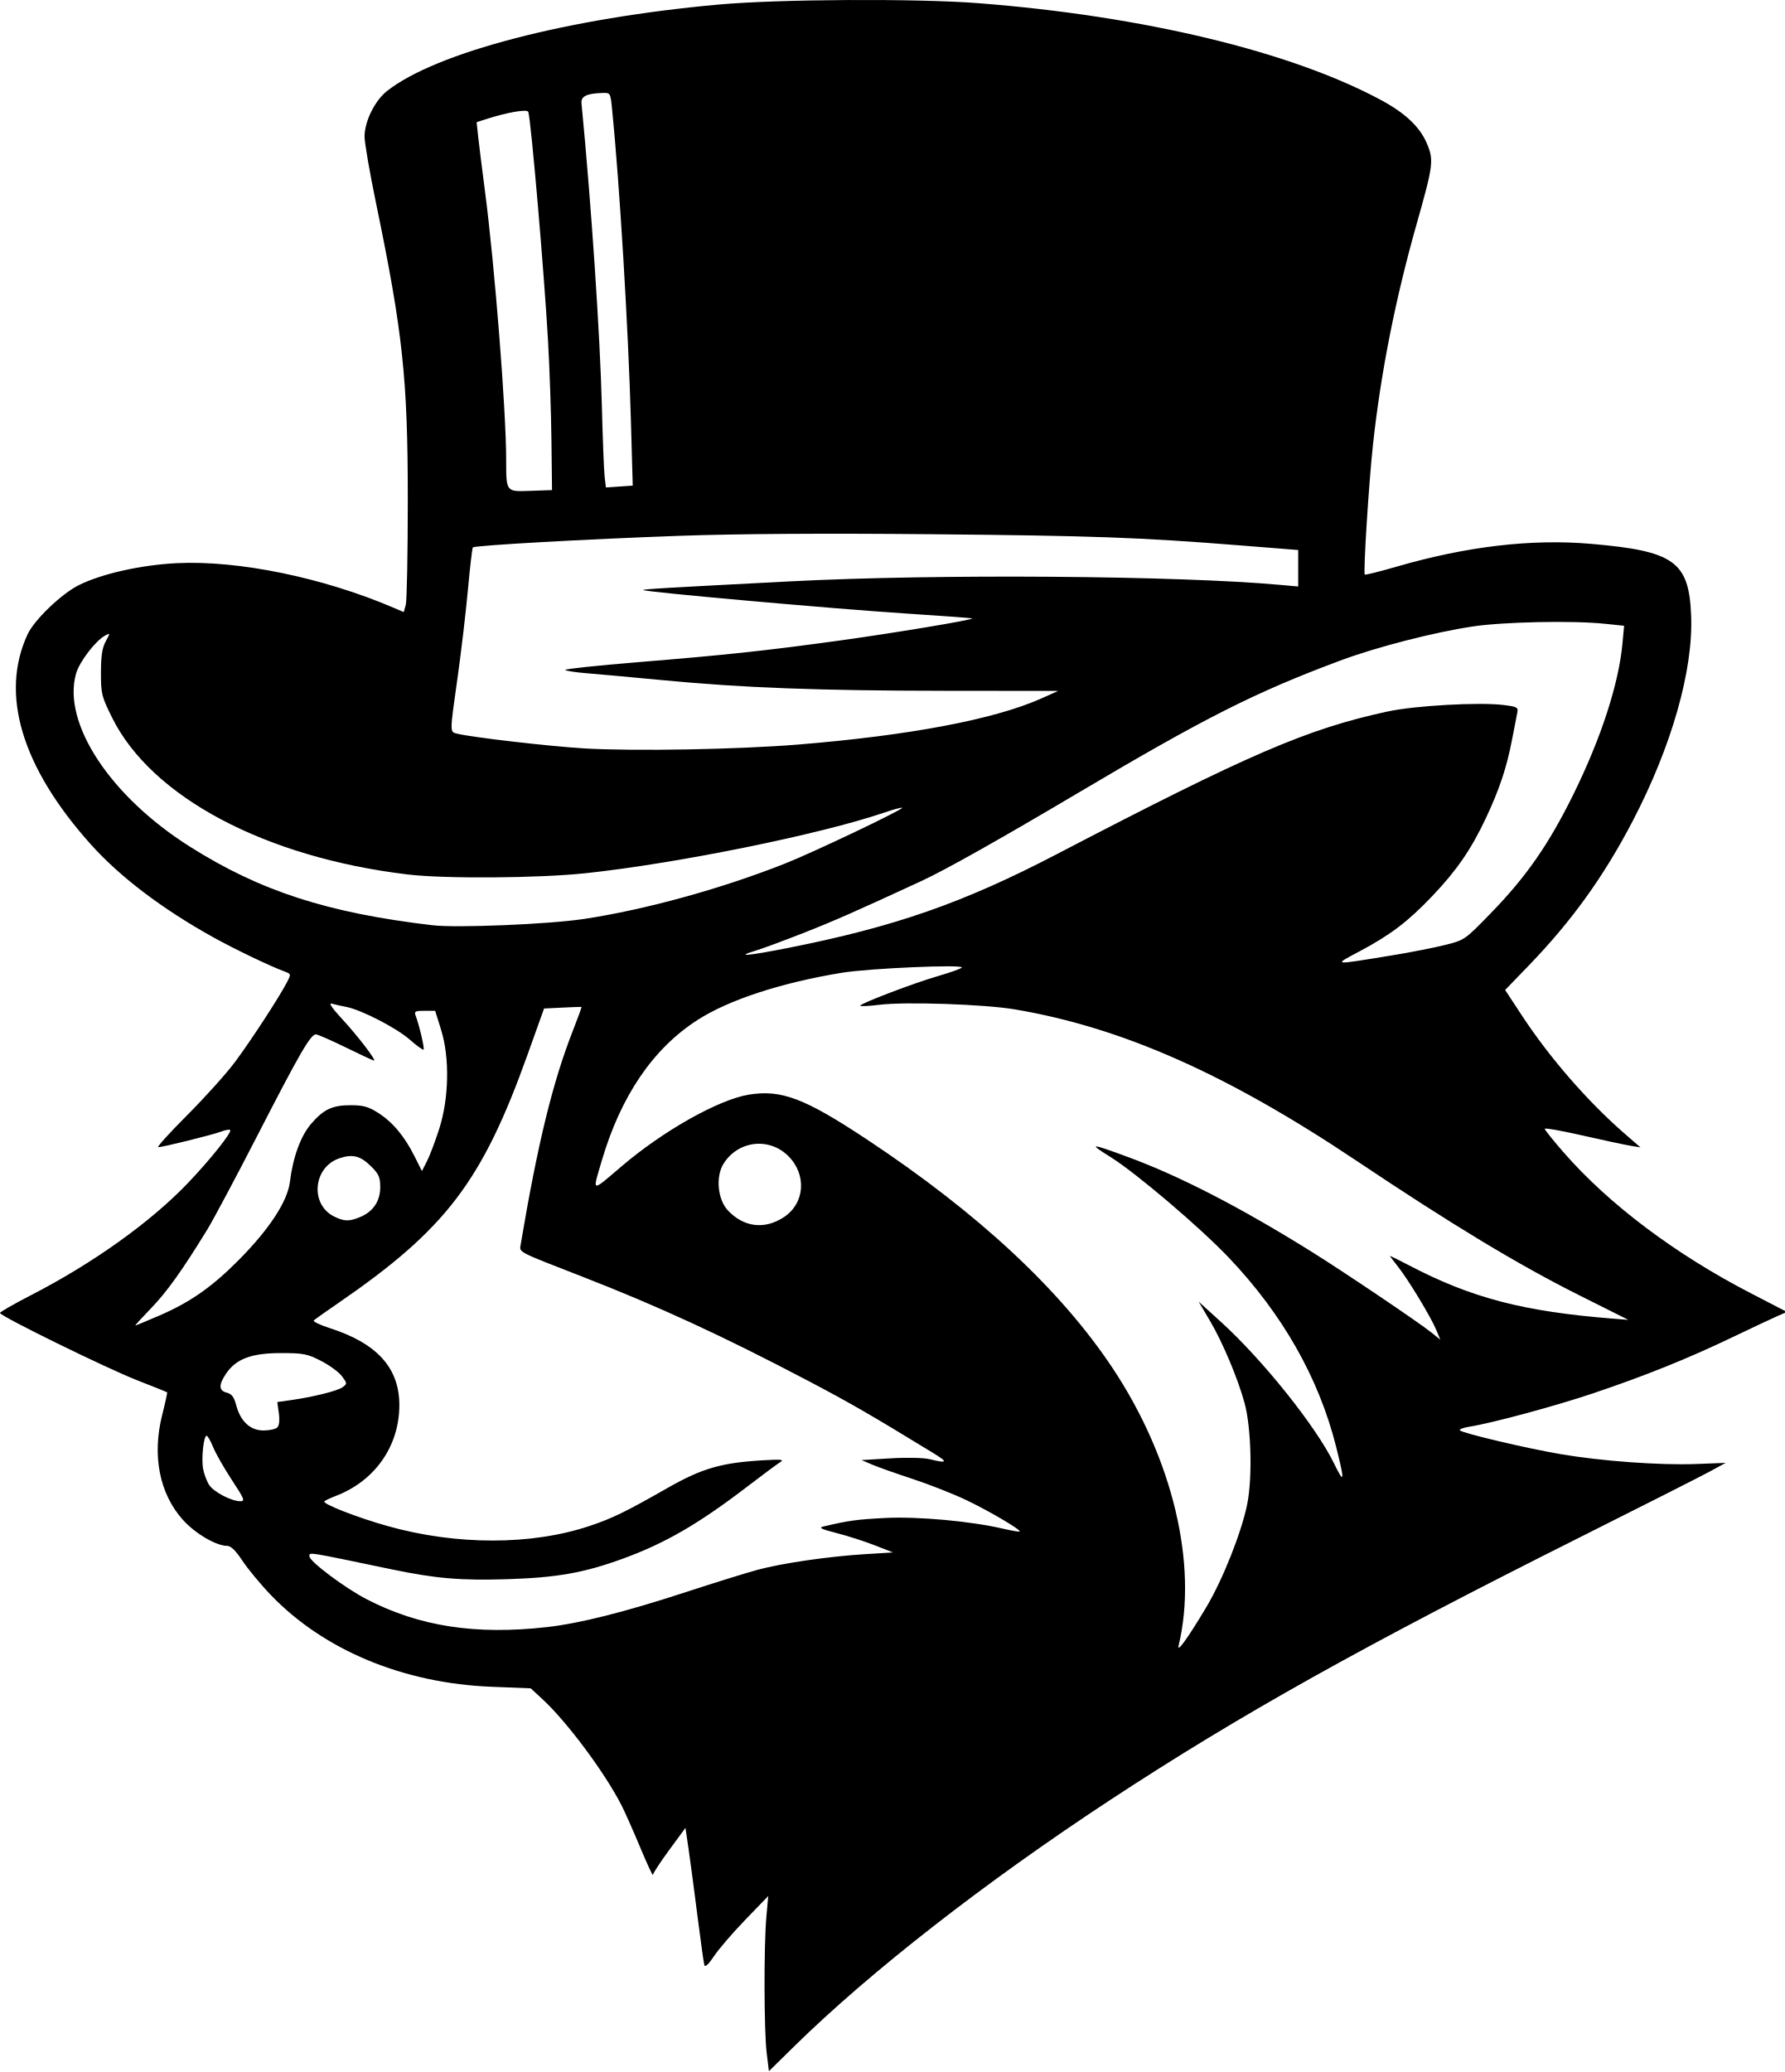
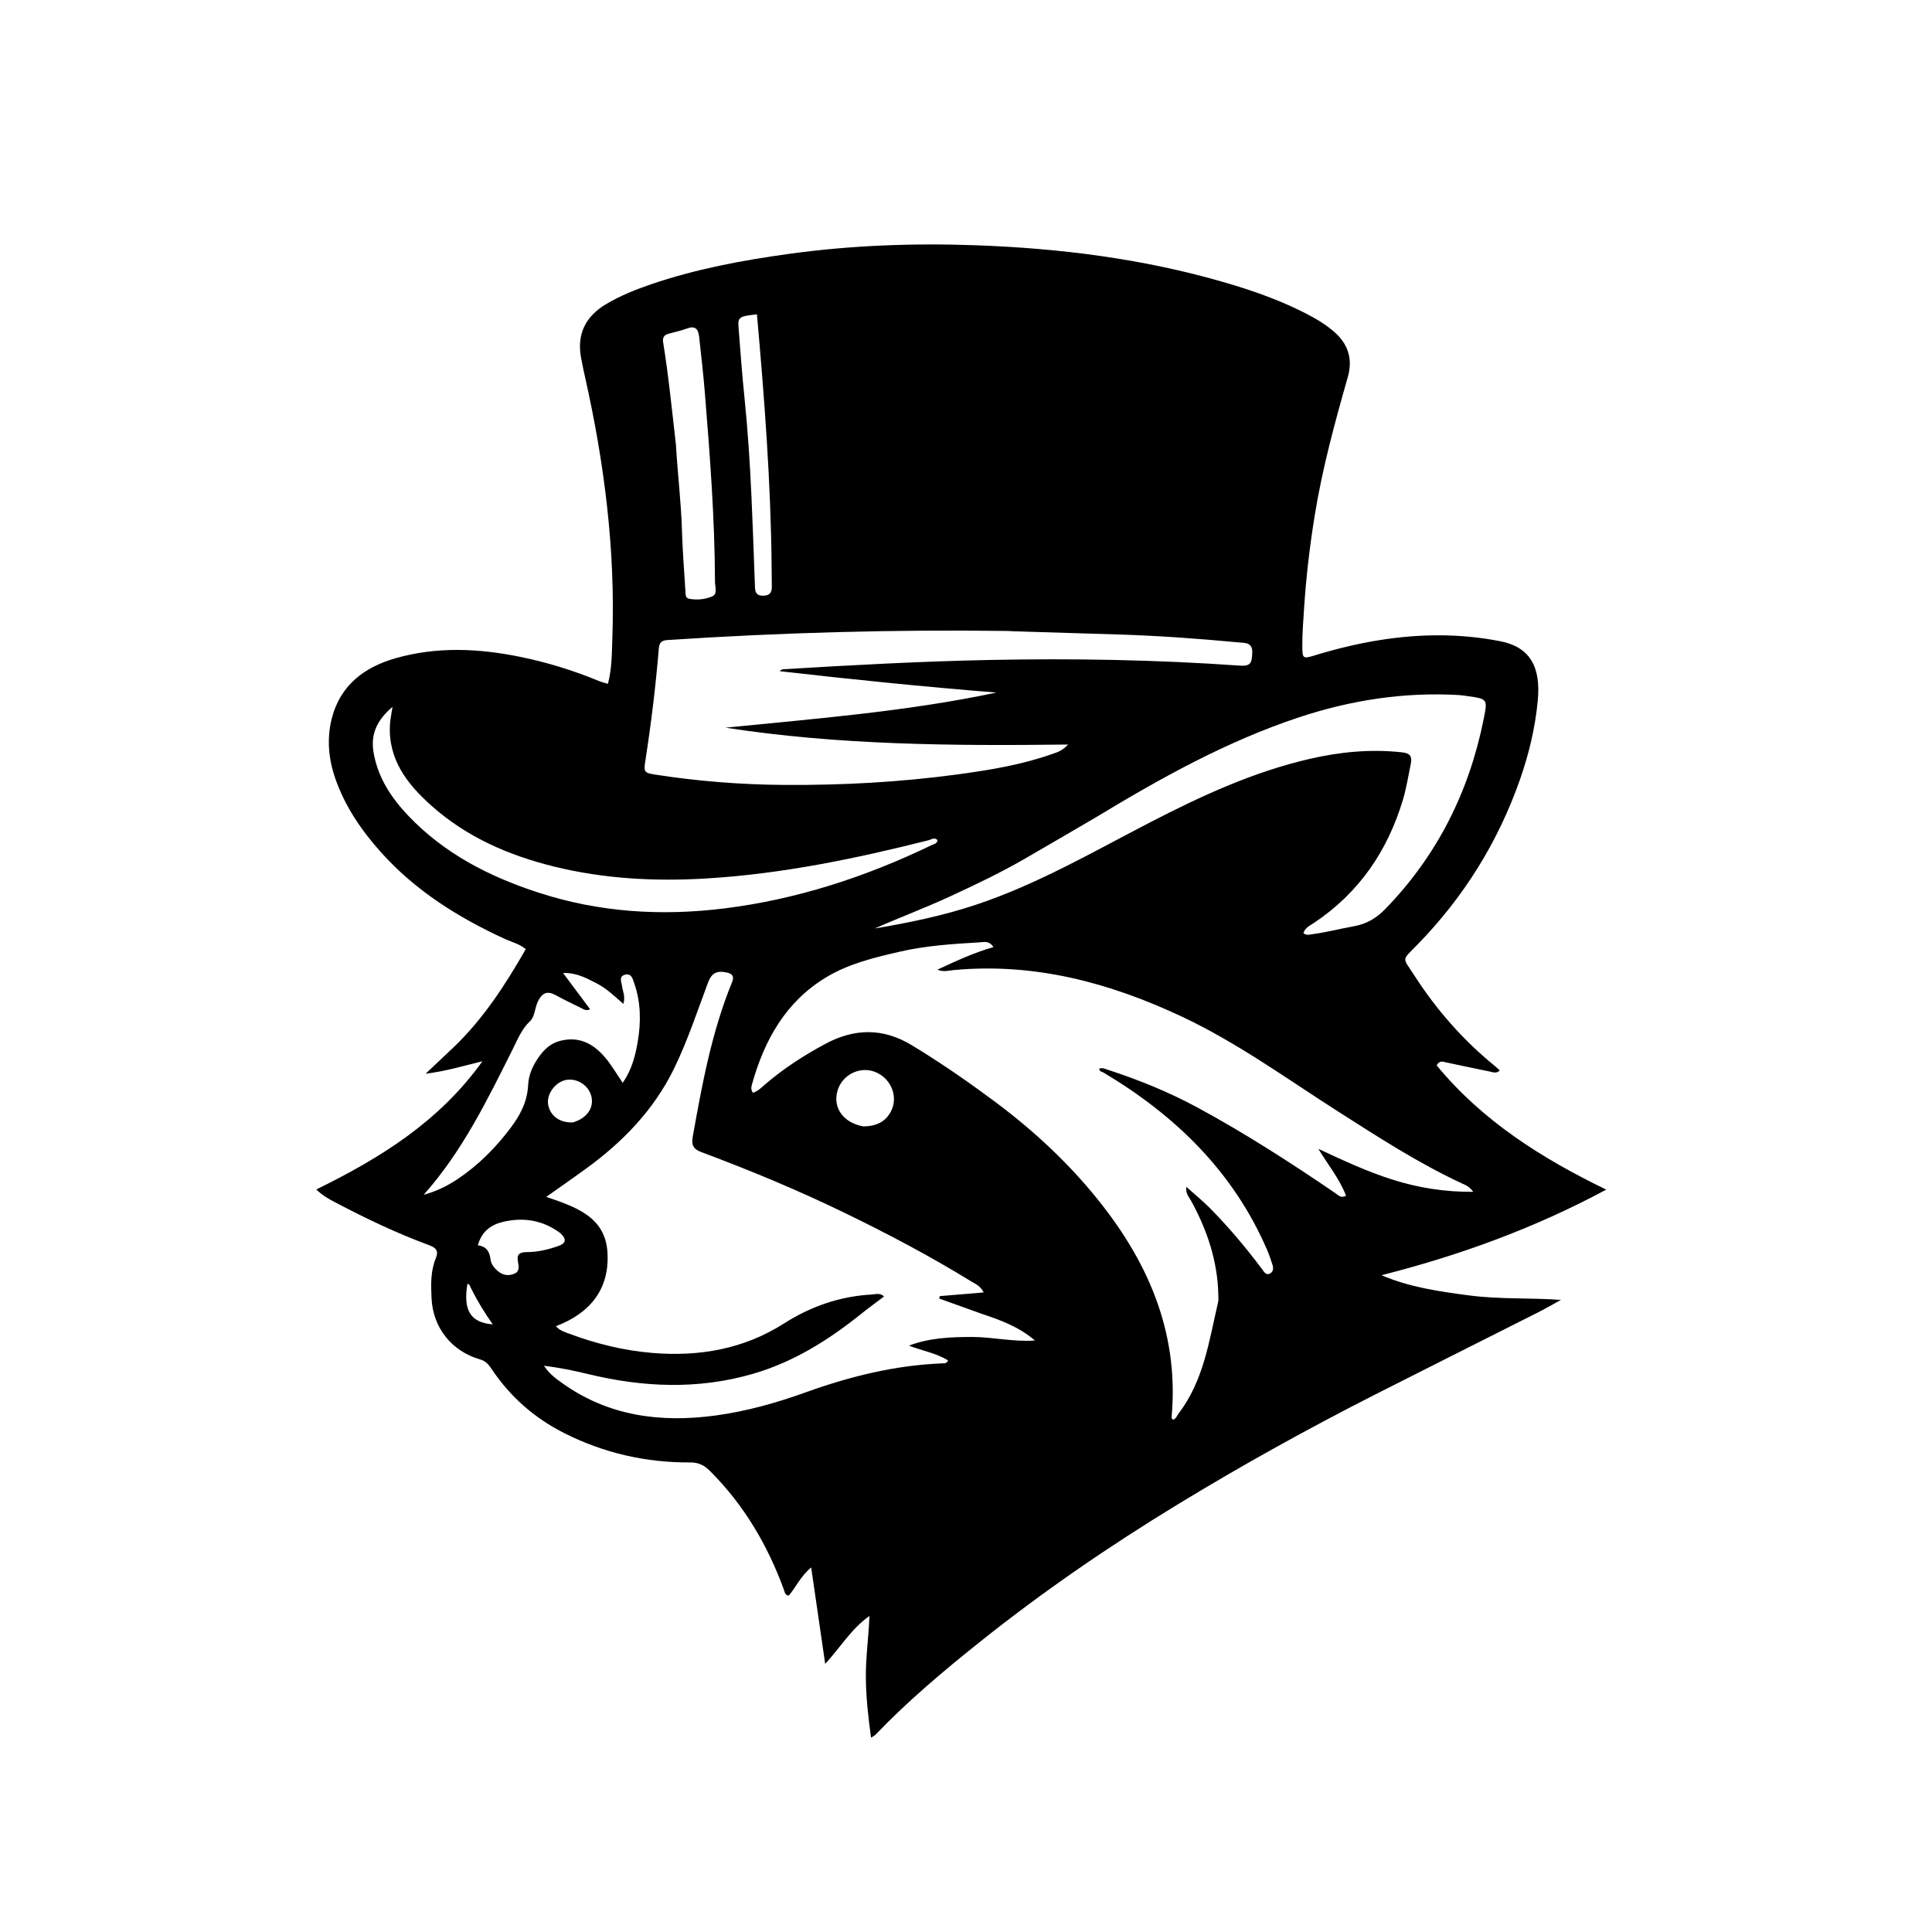
- <svg xmlns="http://www.w3.org/2000/svg" width="180mm" height="209mm" viewBox="0 0 180 209" version="1.1" id="svg1" xml:space="preserve">
-   <defs id="defs1" />
-   <g id="layer1">
-     <path style="fill:#000000" d="m 77.345,207.097 c -0.273,-2.226 -0.294,-10.828 -0.033,-13.729 l 0.19,-2.117 -2.31,2.39 c -1.27,1.314 -2.693,2.968 -3.161,3.675 -0.525,0.793 -0.896,1.144 -0.969,0.918 -0.065,-0.202 -0.374,-2.391 -0.686,-4.865 -0.312,-2.474 -0.716,-5.51 -0.896,-6.747 l -0.328,-2.249 -1.638,2.23 c -0.901,1.226 -1.641,2.357 -1.645,2.514 -0.004,0.156 -0.58,-1.085 -1.279,-2.759 -0.699,-1.673 -1.544,-3.578 -1.878,-4.233 -1.693,-3.323 -5.514,-8.454 -8.009,-10.753 l -1.164,-1.073 -3.952,-0.156 c -8.875,-0.351 -16.888,-3.675 -22.232,-9.222 -1.032,-1.071 -2.328,-2.632 -2.882,-3.468 -0.694,-1.049 -1.179,-1.522 -1.564,-1.524 -1.106,-0.005 -3.223,-1.249 -4.452,-2.616 -2.371,-2.637 -3.133,-6.492 -2.094,-10.597 0.309,-1.222 0.532,-2.247 0.497,-2.279 -0.036,-0.032 -1.375,-0.567 -2.975,-1.191 C 10.779,138.036 -0.007,132.746 3.5927687e-6,132.436 0.002,132.334 1.393,131.536 3.091,130.663 9.384,127.426 15.199,123.272 18.97,119.319 c 2.263,-2.372 4.459,-5.13 4.25,-5.339 -0.073,-0.073 -0.477,-0.002 -0.897,0.158 -0.862,0.329 -5.893,1.575 -6.36,1.575 -0.167,1.9e-4 1.154,-1.458 2.935,-3.241 1.781,-1.783 3.947,-4.194 4.814,-5.358 1.621,-2.178 4.464,-6.539 5.234,-8.029 0.433,-0.837 0.431,-0.843 -0.301,-1.115 -1.437,-0.534 -5,-2.245 -7.086,-3.402 -5.229,-2.902 -9.492,-6.139 -12.458,-9.463 -6.926,-7.76 -9.12,-15.099 -6.314,-21.13 0.673,-1.447 3.41,-4.074 5.154,-4.948 2.293,-1.149 6.302,-2.048 9.914,-2.222 6.227,-0.301 14.769,1.46 21.889,4.513 l 0.987,0.423 0.204,-0.729 c 0.112,-0.401 0.204,-5.194 0.204,-10.651 0,-12.135 -0.503,-16.823 -3.199,-29.843 -0.642,-3.098 -1.166,-6.135 -1.164,-6.747 0.004,-1.535 1.038,-3.625 2.277,-4.599 4.933,-3.88 18.185,-7.333 33.439,-8.713 6.06,-0.548 19.967,-0.622 26.194,-0.139 16.677,1.294 31.603,4.889 40.691,9.803 2.379,1.286 3.847,2.674 4.545,4.294 0.744,1.73 0.687,2.192 -1.011,8.185 -2.14,7.552 -3.604,14.945 -4.398,22.202 -0.418,3.819 -0.997,12.989 -0.831,13.155 0.055,0.055 1.513,-0.31 3.24,-0.81 7.04,-2.041 13.564,-2.806 19.544,-2.295 8.451,0.723 9.932,1.787 10.141,7.284 0.209,5.496 -1.969,13.138 -5.887,20.658 -2.922,5.607 -6.153,10.1 -10.496,14.595 l -2.383,2.467 1.688,2.569 c 2.813,4.283 6.651,8.696 10.377,11.93 l 1.587,1.378 -1.058,-0.175 c -0.582,-0.096 -2.755,-0.562 -4.829,-1.035 -2.074,-0.473 -3.77,-0.771 -3.77,-0.663 0,0.109 0.871,1.194 1.937,2.413 4.55,5.203 11.205,10.212 18.777,14.133 l 3.72,1.926 -0.906,0.392 c -0.498,0.216 -2.573,1.191 -4.61,2.167 -4.506,2.159 -8.762,3.872 -14.023,5.644 -3.854,1.298 -10.202,3.01 -12.518,3.376 -0.628,0.099 -1.044,0.267 -0.926,0.373 0.332,0.298 6.744,1.809 10.137,2.389 4.133,0.706 10.032,1.137 13.665,0.998 l 3.004,-0.115 -1.654,0.897 c -0.909,0.493 -6.773,3.462 -13.031,6.598 -21.921,10.985 -34.35,17.933 -47.36,26.475 -12.659,8.311 -24.248,17.343 -31.923,24.88 l -2.555,2.509 z m 44.35,-44.985 c 1.661,-2.778 3.56,-7.562 4.128,-10.398 0.538,-2.687 0.404,-7.732 -0.272,-10.204 -0.677,-2.477 -2.211,-6.121 -3.479,-8.266 l -1.156,-1.956 2.275,2.068 c 4.218,3.835 9.585,10.549 11.375,14.232 1.075,2.211 1.117,1.885 0.216,-1.688 -1.745,-6.919 -5.398,-13.348 -10.827,-19.052 -2.911,-3.059 -9.336,-8.524 -11.903,-10.126 -2.294,-1.431 -2.114,-1.434 1.715,-0.026 5.223,1.919 11.373,5.089 18.521,9.547 3.289,2.051 10.87,7.162 12.131,8.178 l 0.886,0.714 -0.419,-1.003 c -0.548,-1.311 -2.818,-5.061 -3.849,-6.359 -0.446,-0.561 -0.811,-1.049 -0.811,-1.082 0,-0.034 0.863,0.39 1.918,0.941 6.317,3.3 11.51,4.656 20.623,5.382 l 1.507,0.12 -4.946,-2.477 c -6.16,-3.085 -12.789,-7.087 -22.541,-13.611 -13.052,-8.73 -23.606,-13.403 -34.396,-15.229 -3.077,-0.521 -11.081,-0.792 -13.692,-0.464 -1.055,0.133 -1.917,0.173 -1.915,0.09 0.005,-0.227 5.435,-2.293 7.886,-3.001 1.184,-0.342 2.245,-0.72 2.358,-0.841 0.326,-0.349 -9.333,0.066 -12.099,0.52 -6.134,1.008 -11.382,2.723 -14.552,4.757 -4.497,2.886 -7.753,7.673 -9.678,14.227 -0.951,3.239 -1.112,3.198 2.038,0.514 4.182,-3.563 9.769,-6.707 12.8,-7.202 3.279,-0.536 5.628,0.354 11.905,4.509 11.243,7.442 19.567,15.188 24.812,23.091 6.066,9.141 8.606,19.825 6.649,27.964 -0.196,0.815 0.905,-0.71 2.795,-3.872 z m -66.534,2.013 c 3.326,-0.374 7.872,-1.519 14.04,-3.535 2.901,-0.948 6.168,-1.963 7.259,-2.255 2.497,-0.668 7.124,-1.34 10.798,-1.568 l 2.828,-0.175 -1.852,-0.724 c -1.019,-0.398 -2.745,-0.952 -3.836,-1.231 -1.568,-0.401 -1.846,-0.54 -1.323,-0.663 2.518,-0.594 3.387,-0.714 6.218,-0.858 3.289,-0.167 8.619,0.317 11.904,1.082 0.872,0.203 1.623,0.332 1.668,0.286 0.164,-0.164 -3.036,-2.05 -5.37,-3.166 -1.31,-0.626 -3.742,-1.585 -5.405,-2.131 -1.663,-0.546 -3.509,-1.199 -4.101,-1.451 l -1.077,-0.459 2.91,-0.175 c 1.677,-0.101 3.359,-0.064 3.969,0.086 1.793,0.442 1.877,0.308 0.381,-0.606 -6.413,-3.92 -8.386,-5.059 -12.684,-7.319 -8.537,-4.49 -15.088,-7.511 -22.754,-10.493 -6.628,-2.579 -6.342,-2.43 -6.206,-3.236 1.719,-10.212 3.228,-16.386 5.284,-21.624 0.501,-1.276 0.884,-2.33 0.85,-2.343 -0.033,-0.013 -0.896,0.019 -1.918,0.069 l -1.858,0.092 -1.675,4.677 c -4.576,12.779 -8.239,17.583 -19.084,25.032 -1.237,0.85 -2.348,1.634 -2.47,1.743 -0.122,0.109 0.593,0.459 1.587,0.778 4.811,1.541 7.059,4.036 7.043,7.816 -0.018,4.121 -2.483,7.621 -6.425,9.124 -0.509,0.194 -1.02,0.434 -1.136,0.534 -0.276,0.237 3.273,1.628 6.38,2.5 6.953,1.952 14.514,1.949 20.369,-0.009 2.292,-0.766 3.618,-1.412 7.856,-3.826 3.499,-1.993 5.424,-2.551 9.657,-2.801 1.848,-0.109 2.155,-0.075 1.72,0.192 -0.291,0.178 -1.72,1.237 -3.175,2.353 -5.056,3.877 -8.43,5.834 -12.785,7.413 -3.861,1.4 -6.59,1.88 -11.57,2.037 -4.708,0.148 -7.23,-0.068 -11.695,-0.999 -8.654,-1.805 -8.268,-1.744 -8.268,-1.31 0,0.516 3.594,3.207 5.806,4.348 5.292,2.729 10.959,3.602 18.139,2.794 z m -31.764,-14.83 c -0.773,-1.176 -1.623,-2.664 -1.887,-3.306 -0.264,-0.643 -0.563,-1.169 -0.663,-1.17 -0.304,-0.002 -0.551,2.312 -0.357,3.343 0.1,0.532 0.376,1.264 0.614,1.627 0.467,0.712 2.221,1.628 3.136,1.638 0.505,0.005 0.417,-0.218 -0.842,-2.132 z m 4.58,-5.313 c 0.191,-0.191 0.248,-0.733 0.152,-1.434 l -0.155,-1.127 1.29,-0.18 c 2.274,-0.317 4.784,-0.939 5.293,-1.311 0.48,-0.352 0.479,-0.383 -0.06,-1.11 -0.305,-0.412 -1.249,-1.105 -2.098,-1.542 -1.398,-0.719 -1.781,-0.794 -4.075,-0.794 -2.951,0 -4.508,0.583 -5.509,2.063 -0.775,1.146 -0.756,1.723 0.064,1.929 0.497,0.125 0.73,0.434 0.949,1.262 0.434,1.638 1.419,2.552 2.754,2.552 0.599,0 1.226,-0.138 1.395,-0.307 z m -11.913,-11.278 c 3.118,-1.347 5.315,-2.882 8.008,-5.595 3.094,-3.118 4.936,-5.93 5.176,-7.902 0.3,-2.466 1.082,-4.612 2.12,-5.826 1.269,-1.483 2.152,-1.9 4.016,-1.9 1.249,0 1.779,0.146 2.741,0.756 1.473,0.934 2.662,2.345 3.67,4.353 l 0.771,1.537 0.512,-1.008 c 0.282,-0.554 0.836,-2.02 1.231,-3.257 0.99,-3.095 1.067,-7.168 0.188,-9.988 l -0.597,-1.918 h -1.079 c -0.92,0 -1.053,0.068 -0.9,0.463 0.362,0.933 0.927,3.337 0.812,3.453 -0.065,0.065 -0.688,-0.383 -1.384,-0.996 -1.356,-1.193 -4.91,-3.025 -6.43,-3.313 -0.509,-0.097 -1.164,-0.244 -1.455,-0.327 -0.338,-0.097 0.044,0.466 1.058,1.559 1.538,1.658 3.477,4.187 3.208,4.187 -0.073,0 -1.349,-0.595 -2.837,-1.323 -1.488,-0.728 -2.849,-1.323 -3.024,-1.323 -0.534,0 -1.643,1.915 -5.825,10.054 -2.205,4.293 -4.521,8.639 -5.147,9.657 -2.538,4.134 -4.054,6.254 -5.656,7.913 -0.927,0.959 -1.643,1.744 -1.591,1.744 0.052,0 1.138,-0.451 2.413,-1.002 z m 63.019,-9.932 c 2.113,-1.398 2.324,-4.28 0.449,-6.155 -1.938,-1.938 -5.072,-1.571 -6.54,0.765 -0.814,1.296 -0.597,3.611 0.441,4.714 1.601,1.702 3.716,1.955 5.649,0.675 z m -42.744,-0.014 c 1.308,-0.547 2.02,-1.606 2.02,-3.005 0,-0.987 -0.146,-1.327 -0.884,-2.065 -1.096,-1.096 -1.871,-1.304 -3.212,-0.862 -2.675,0.882 -3.027,4.663 -0.548,5.887 1.009,0.498 1.52,0.507 2.623,0.046 z M 140.335,96.384 c 1.88,-0.307 4.321,-0.784 5.424,-1.061 2.001,-0.501 2.013,-0.51 4.652,-3.227 3.574,-3.681 5.826,-6.922 8.315,-11.969 2.791,-5.659 4.571,-11.131 4.951,-15.217 l 0.166,-1.788 -1.953,-0.204 c -3.237,-0.338 -10.19,-0.195 -13.304,0.272 -3.957,0.594 -9.721,2.077 -13.38,3.442 -8.588,3.204 -13.614,5.741 -26.466,13.36 -7.839,4.647 -13.367,7.756 -15.743,8.855 -6.753,3.123 -8.905,4.071 -12.039,5.298 -1.965,0.77 -4.079,1.551 -4.698,1.736 -2.201,0.658 -0.846,0.546 3.285,-0.273 10.707,-2.122 17.631,-4.536 26.995,-9.413 19.523,-10.168 25.28,-12.652 33.419,-14.422 2.767,-0.601 9.275,-0.967 11.739,-0.659 1.351,0.169 1.479,0.24 1.371,0.762 -0.066,0.317 -0.303,1.536 -0.527,2.709 -0.541,2.832 -1.274,5.033 -2.65,7.954 -1.481,3.146 -2.94,5.265 -5.41,7.856 -2.454,2.574 -4.192,3.895 -7.301,5.55 -2.711,1.443 -2.869,1.421 3.153,0.437 z m -81.47,-3.683 c 6.24,-0.939 13.925,-3.056 20.373,-5.613 2.83,-1.122 11.774,-5.379 11.774,-5.604 0,-0.074 -0.828,0.147 -1.839,0.491 -6.457,2.196 -20.792,5.107 -30.043,6.1 -4.756,0.511 -14.24,0.58 -17.992,0.132 -14.378,-1.717 -25.857,-7.804 -29.828,-15.817 -1.065,-2.149 -1.128,-2.406 -1.126,-4.546 0.002,-1.681 0.126,-2.496 0.479,-3.147 0.468,-0.862 0.468,-0.873 -0.041,-0.6 -0.986,0.528 -2.619,2.663 -2.955,3.865 -1.396,4.985 3.446,12.348 11.451,17.414 7.123,4.508 13.899,6.705 24.534,7.955 2.421,0.285 11.682,-0.1 15.214,-0.631 z m 21.628,-17.597 c 11.253,-0.917 19.82,-2.538 24.538,-4.643 l 1.724,-0.769 -11.377,-0.011 c -12.786,-0.012 -20.428,-0.3 -28.575,-1.077 -3.056,-0.292 -6.483,-0.604 -7.616,-0.695 -1.133,-0.091 -2.107,-0.242 -2.165,-0.335 -0.058,-0.094 3.191,-0.44 7.219,-0.771 9.029,-0.74 12.836,-1.147 20.289,-2.169 5.521,-0.757 13.7,-2.118 13.559,-2.256 -0.036,-0.035 -3.042,-0.257 -6.68,-0.493 -7.361,-0.477 -26.319,-2.169 -26.516,-2.366 -0.09,-0.09 2.006,-0.214 14.875,-0.88 14.711,-0.762 39.027,-0.585 49.411,0.359 l 1.786,0.162 v -1.84 -1.84 l -5.755,-0.458 c -10.329,-0.821 -14.786,-0.983 -31.419,-1.137 -10.61,-0.099 -19.535,-0.041 -25.268,0.163 -9.356,0.333 -20.616,0.965 -20.819,1.169 -0.066,0.066 -0.292,1.989 -0.5,4.273 -0.209,2.284 -0.676,6.253 -1.039,8.821 -0.801,5.666 -0.799,5.506 -0.064,5.69 1.483,0.371 9.305,1.278 12.836,1.489 4.963,0.296 15.492,0.108 21.558,-0.387 z M 55.631,44.408 c -0.033,-2.765 -0.188,-7.289 -0.346,-10.054 -0.395,-6.927 -1.699,-22.065 -1.987,-23.065 -0.09,-0.313 -2.146,0.042 -4.323,0.747 l -0.894,0.289 0.162,1.489 c 0.089,0.819 0.396,3.275 0.681,5.458 0.98,7.489 2.131,22.039 2.139,27.043 0.006,3.354 -0.048,3.285 2.477,3.195 l 2.149,-0.076 z m 8.017,-1.946 c -0.265,-9.391 -1.144,-23.948 -1.9,-31.457 -0.166,-1.649 -0.169,-1.654 -0.996,-1.627 -1.578,0.05 -2.158,0.34 -2.089,1.045 0.984,10.146 1.873,23.35 2.055,30.546 0.085,3.347 0.211,6.562 0.281,7.144 l 0.127,1.058 1.353,-0.094 1.353,-0.094 z" id="path1" />
-   </g>
+ <svg xmlns="http://www.w3.org/2000/svg" class="header-home-logo" version="1.1" id="Layer_1" x="0px" y="0px" width="100%" viewBox="0 0 1024 1024" enable-background="new 0 0 1024 1024" xml:space="preserve">
+   <path fill="#000000" opacity="1" stroke="none" d="M240.761,554.761    C256.505,539.563 267.97,521.713 278.673,503.062    C275.134,500.166 271.155,499.303 267.594,497.665    C242.841,486.28 220.086,472.056 201.764,451.539    C191.481,440.024 182.881,427.434 177.741,412.697    C174.078,402.194 173.139,391.401 175.87,380.729    C180.374,363.127 193.137,353.56 209.841,348.823    C231.632,342.643 253.613,343.652 275.57,348.112    C289.962,351.036 303.933,355.349 317.502,360.975    C318.852,361.534 320.306,361.841 322.227,362.42    C324.377,354.163 324.283,345.985 324.562,337.966    C326.183,291.432 320.339,245.64 310.194,200.313    C309.394,196.743 308.611,193.166 307.958,189.567    C305.707,177.145 310.219,167.681 321.502,161.038    C329.002,156.621 337.041,153.414 345.249,150.616    C368.968,142.534 393.448,137.972 418.213,134.556    C450.98,130.036 483.897,128.815 516.883,129.984    C561.578,131.567 605.752,137.097 648.838,149.615    C665.168,154.36 681.169,160.014 696.13,168.29    C699.942,170.399 703.528,172.779 706.837,175.601    C714.434,182.079 717.135,190.119 714.381,199.778    C707.495,223.932 700.891,248.148 696.863,272.988    C694.228,289.241 692.294,305.563 691.218,322.001    C690.772,328.815 690.205,335.607 690.253,342.443    C690.298,349.001 690.53,349.296 696.597,347.438    C707.904,343.974 719.348,341.168 731.039,339.299    C752.431,335.878 773.781,335.682 795.082,339.845    C810.543,342.867 816.768,352.933 815.062,371.194    C813.723,385.532 810.422,399.411 805.694,412.949    C794.036,446.331 775.759,475.603 751.029,500.919    C742.725,509.42 743.303,507.138 749.551,516.875    C761.331,535.233 775.601,551.435 792.558,565.218    C793.32,565.837 794.003,566.554 794.895,567.386    C793.154,569.131 791.357,568.298 789.712,567.962    C781.9,566.37 774.099,564.722 766.304,563.05    C764.681,562.702 763.051,561.924 761.444,564.649    C785.472,593.838 816.646,613.713 851.355,630.525    C813.022,651.098 773.516,665.405 732.239,675.891    C747.189,682.309 762.947,684.525 778.692,686.602    C794.691,688.712 810.834,687.797 827.339,688.967    C823.266,691.198 819.253,693.547 815.11,695.64    C786.421,710.132 757.665,724.492 729.008,739.048    C693.355,757.157 658.404,776.533 624.246,797.346    C587.782,819.563 552.635,843.661 519.272,870.319    C500.012,885.708 481.139,901.555 464.061,919.411    C463.631,919.861 463.012,920.13 461.678,921.017    C460.167,909.989 458.999,899.577 458.92,889.018    C458.842,878.535 460.339,868.14 460.836,856.463    C451.036,863.48 445.513,873.062 437.373,881.892    C434.852,864.548 432.484,848.261 429.945,830.797    C424.256,835.492 421.86,841.295 418.06,845.689    C415.962,845.472 415.976,843.936 415.547,842.759    C406.879,818.964 394.325,797.622 376.275,779.626    C373.207,776.567 370.198,775.098 365.819,775.123    C342.464,775.255 320.273,770.227 299.327,759.717    C283.313,751.683 270.343,740.294 260.438,725.411    C258.911,723.117 257.328,721.34 254.488,720.53    C239.39,716.223 229.458,703.718 228.728,688.098    C228.393,680.939 228.172,673.697 230.981,666.898    C232.652,662.855 230.976,661.285 227.371,659.953    C210.158,653.59 193.638,645.675 177.412,637.135    C174.235,635.463 171.076,633.735 167.64,630.448    C201.744,613.716 232.889,594.374 255.69,562.497    C245.442,564.996 236.454,567.736 225.581,569.104    C231.278,563.728 235.896,559.371 240.761,554.761   M523.994,581.464    C544.573,596.415 563.358,613.381 579.57,632.966    C607.684,666.931 624.893,704.931 621.045,750.287    C620.98,751.049 620.751,751.988 621.83,752.448    C623.395,751.917 623.8,750.334 624.676,749.19    C637.987,731.804 640.839,710.693 645.596,690.267    C645.892,688.995 645.763,687.61 645.735,686.279    C645.36,668.37 639.812,651.967 631.292,636.404    C630.209,634.425 628.276,632.621 628.793,629.06    C633.328,633.124 637.451,636.466 641.164,640.215    C651.259,650.404 660.467,661.372 669.055,672.861    C670.023,674.157 670.964,676.017 672.976,675.067    C674.971,674.125 675.012,672.117 674.42,670.268    C673.559,667.575 672.637,664.886 671.514,662.294    C653.602,620.943 623.034,591.264 584.948,568.528    C584.059,567.997 582.613,568.01 582.651,566.384    C584.226,565.8 585.655,566.499 587.01,566.94    C603.506,572.309 619.545,578.803 634.811,587.072    C660.029,600.731 684.092,616.261 707.773,632.404    C709.267,633.422 710.699,635.286 713.439,633.764    C709.891,624.617 703.719,617.135 698.748,608.906    C711.906,615.035 724.793,621.074 738.464,625.35    C752.012,629.588 765.739,631.8 780.868,631.695    C778.668,628.724 776.563,628.037 774.657,627.149    C751.638,616.422 730.401,602.642 709.067,589.019    C681.86,571.646 655.713,552.58 626.297,538.775    C587.971,520.788 548.276,510.188 505.514,514.156    C502.741,514.414 499.842,515.332 496.856,513.934    C506.492,509.467 516.036,504.978 526.55,501.979    C524.215,498.429 521.455,499.332 519.168,499.467    C505.047,500.303 490.93,501.182 477.069,504.371    C463.572,507.477 450.053,510.692 438.073,517.881    C416.505,530.824 405.182,551.141 398.599,574.622    C398.215,575.993 397.822,577.533 399.056,579.178    C401.636,578.431 403.513,576.489 405.46,574.809    C415.225,566.388 425.947,559.461 437.294,553.355    C452.823,544.999 467.96,544.703 483.242,553.969    C497.073,562.354 510.417,571.432 523.994,581.464   M520.268,696.324    C512.77,693.633 505.271,690.942 497.772,688.25    C497.902,687.822 498.032,687.393 498.162,686.964    C505.747,686.333 513.332,685.701 521.373,685.032    C519.614,681.501 517.005,680.551 514.802,679.195    C493.226,665.911 470.847,654.106 448.068,643.03    C423.189,630.933 397.679,620.325 371.777,610.654    C367.593,609.092 366.356,607.072 367.165,602.524    C372.122,574.661 377.238,546.86 388.033,520.493    C389.238,517.549 388.186,516.098 385.299,515.474    C379.904,514.309 377.203,515.633 375.25,520.842    C369.523,536.111 364.45,551.627 357.273,566.334    C346.467,588.478 329.873,605.465 310.18,619.733    C303.568,624.523 296.863,629.184 289.542,634.37    C305.325,639.768 320.799,644.967 321.967,663.766    C323.175,683.199 312.827,696.03 294.637,702.912    C296.792,705.298 299.22,705.965 301.502,706.818    C315.741,712.138 330.304,715.775 345.558,717.065    C370.567,719.179 394.194,715.045 415.419,701.535    C429.885,692.327 445.222,687.048 462.194,686.104    C464.22,685.991 466.437,685.102 468.551,687.17    C464.425,690.3 460.431,693.183 456.595,696.263    C439.183,710.242 420.524,721.97 398.855,728.22    C369.775,736.606 340.659,735.319 311.565,728.253    C304.11,726.443 296.621,724.904 288.315,723.867    C291.116,728.178 294.522,730.596 297.873,732.998    C322.474,750.63 350.13,754.181 379.273,750.24    C395.658,748.024 411.535,743.55 427.061,737.962    C450.526,729.516 474.483,723.586 499.515,722.607    C500.577,722.566 501.893,722.723 502.488,721.014    C496.096,717.154 488.734,715.901 481.751,713.221    C492.491,709.122 503.621,708.645 514.873,708.613    C526.073,708.581 537.085,711.335 548.51,710.495    C540.46,703.516 530.846,699.833 520.268,696.324   M537.013,334.577    C536.015,334.525 535.017,334.439 534.019,334.425    C473.87,333.613 413.789,335.267 353.767,339.237    C350.648,339.443 349.452,340.556 349.191,343.703    C347.545,363.58 345.13,383.372 342.073,403.082    C341.131,409.158 341.361,409.632 347.274,410.554    C369.993,414.098 392.837,415.874 415.845,416.026    C446.525,416.229 477.087,414.563 507.469,410.459    C524.423,408.17 541.362,405.399 557.61,399.661    C560.187,398.751 562.966,398.092 566.091,394.618    C504.493,395.37 444.31,394.914 384.547,385.686    C432.577,380.861 480.662,377.126 528.117,367.08    C489.718,363.986 451.487,360.129 413.278,355.739    C413.935,354.975 414.554,354.749 415.185,354.711    C451.742,352.499 488.319,350.517 524.932,349.784    C568.895,348.904 612.849,349.682 656.74,352.766    C662.659,353.182 663.525,351.817 663.73,345.951    C663.925,340.38 659.786,340.797 656.637,340.501    C635.592,338.519 614.511,336.978 593.378,336.304    C574.902,335.714 556.423,335.219 537.013,334.577   M580.716,433.275    C568.051,440.659 555.42,448.1 542.713,455.41    C529.998,462.724 516.771,469.013 503.458,475.168    C490.358,481.223 476.835,486.266 463.644,492.116    C481.753,489.067 499.656,485.377 517.052,479.605    C549.495,468.84 578.944,451.724 609.102,436.113    C636.369,421.999 664.142,409.14 694.263,402.198    C710.257,398.512 726.407,396.944 742.805,398.723    C746.761,399.152 748.726,400.211 747.72,405.031    C746.396,411.371 745.411,417.788 743.542,424.001    C735.388,451.103 720.297,473.201 696.557,489.08    C694.377,490.538 691.632,491.702 690.843,494.614    C692.607,495.978 694.046,495.321 695.511,495.138    C702.953,494.205 710.195,492.231 717.555,490.94    C724.308,489.756 729.592,486.577 734.27,481.758    C761.755,453.451 778.644,419.681 786.371,381.161    C788.522,370.438 788.473,370.426 777.766,368.95    C776.282,368.745 774.799,368.483 773.307,368.397    C744.169,366.712 715.883,371.093 688.255,380.279    C650.206,392.931 615.444,412.241 580.716,433.275   M285.316,473.07    C317.546,483.591 350.56,485.636 383.98,481.471    C422.481,476.673 458.905,464.762 493.778,447.939    C494.989,447.355 496.79,447.208 496.866,445.229    C495.22,443.609 493.657,444.965 492.184,445.337    C453.579,455.082 414.715,463.136 374.822,465.58    C347.382,467.261 320.268,465.861 293.54,459.264    C269.614,453.358 247.374,443.669 228.814,427.169    C216.003,415.78 205.552,402.619 206.696,383.87    C206.868,381.055 207.502,378.269 208.047,374.639    C200.03,381.471 196.278,388.848 198.011,398.88    C200.329,412.302 207.46,422.986 216.522,432.475    C235.396,452.239 258.849,464.487 285.316,473.07   M242.474,624.991    C253.522,617.597 262.738,608.326 270.701,597.72    C275.785,590.947 279.509,583.848 279.923,575.045    C280.189,569.382 282.67,564.125 286.137,559.473    C288.895,555.771 292.156,552.918 296.778,551.705    C307.015,549.019 314.7,553.275 320.946,560.762    C324.287,564.767 326.925,569.358 330.051,573.934    C334.785,567.17 336.707,559.732 337.994,552.232    C339.782,541.812 339.707,531.334 336.166,521.181    C335.393,518.966 334.743,515.708 331.348,516.602    C327.747,517.551 329.443,520.52 329.743,522.87    C330.088,525.576 331.576,528.187 330.385,532.083    C325.566,527.833 321.288,523.737 316.024,521.09    C310.858,518.493 305.785,515.513 298.433,515.707    C303.716,522.785 308.197,528.789 312.783,534.934    C310.456,535.994 309.258,534.885 307.974,534.247    C303.506,532.028 298.969,529.93 294.615,527.505    C290.123,525.003 287.425,526.145 285.163,530.681    C283.441,534.134 283.451,538.837 281.043,541.109    C276.428,545.462 274.33,550.965 271.694,556.225    C258.178,583.198 244.988,610.348 224.537,633.275    C230.873,631.513 236.588,628.917 242.474,624.991   M358.25,235.604    C359.12,250.859 361.021,266.036 361.457,281.33    C361.76,291.962 362.649,302.577 363.286,313.199    C363.384,314.841 363.159,316.961 365.211,317.35    C369.36,318.136 373.73,317.71 377.45,316.119    C380.447,314.837 378.967,311.05 378.959,308.351    C378.85,274.897 376.296,241.569 373.593,208.254    C372.787,198.319 371.635,188.411 370.555,178.5    C370.161,174.884 368.856,172.427 364.393,174.036    C361.122,175.215 357.706,176.004 354.335,176.892    C351.967,177.516 351.087,178.999 351.466,181.342    C354.333,199.043 356.098,216.882 358.25,235.604   M408.975,300.182    C408.555,255.53 405.157,211.076 401.194,166.626    C392.035,167.522 391.031,168.159 391.411,173.088    C392.367,185.502 393.274,197.926 394.547,210.31    C396.363,227.992 397.496,245.716 398.305,263.463    C399.025,279.239 399.56,295.025 400.132,310.808    C400.231,313.559 400.619,315.679 404.186,315.731    C407.593,315.781 409.133,314.405 409.08,311.052    C409.028,307.734 409.031,304.416 408.975,300.182   M296.927,653.538    C287.768,646.761 277.566,645.013 266.634,647.611    C260.151,649.152 255.271,652.72 253.286,660.055    C257.972,660.675 259.478,663.474 259.983,667.498    C260.315,670.143 262.128,672.332 264.293,674.032    C266.91,676.088 269.883,676.292 272.764,675.027    C275.527,673.814 274.964,671.008 274.54,668.844    C273.71,664.607 275.583,663.656 279.351,663.641    C285.034,663.619 290.545,662.305 295.902,660.42    C299.665,659.096 300.772,657.077 296.927,653.538   M457.617,597.025    C464.251,596.935 469.725,594.677 472.581,588.298    C476.101,580.435 471.777,571.031 463.469,568.015    C455.333,565.06 446.188,569.854 443.844,578.301    C441.394,587.13 446.899,595.084 457.617,597.025   M303.641,594.894    C310.781,592.819 314.686,587.593 313.553,581.631    C312.412,575.626 306.382,571.415 300.264,572.351    C294.719,573.198 289.822,579.473 290.459,584.914    C291.172,591.008 296.367,595.252 303.641,594.894   M249.723,682.91    C249.094,682.103 249.23,680.632 247.737,680.457    C245.408,694.563 249.361,700.979 261.177,701.948    C256.973,695.95 253.173,689.933 249.723,682.91   z" />
</svg>
